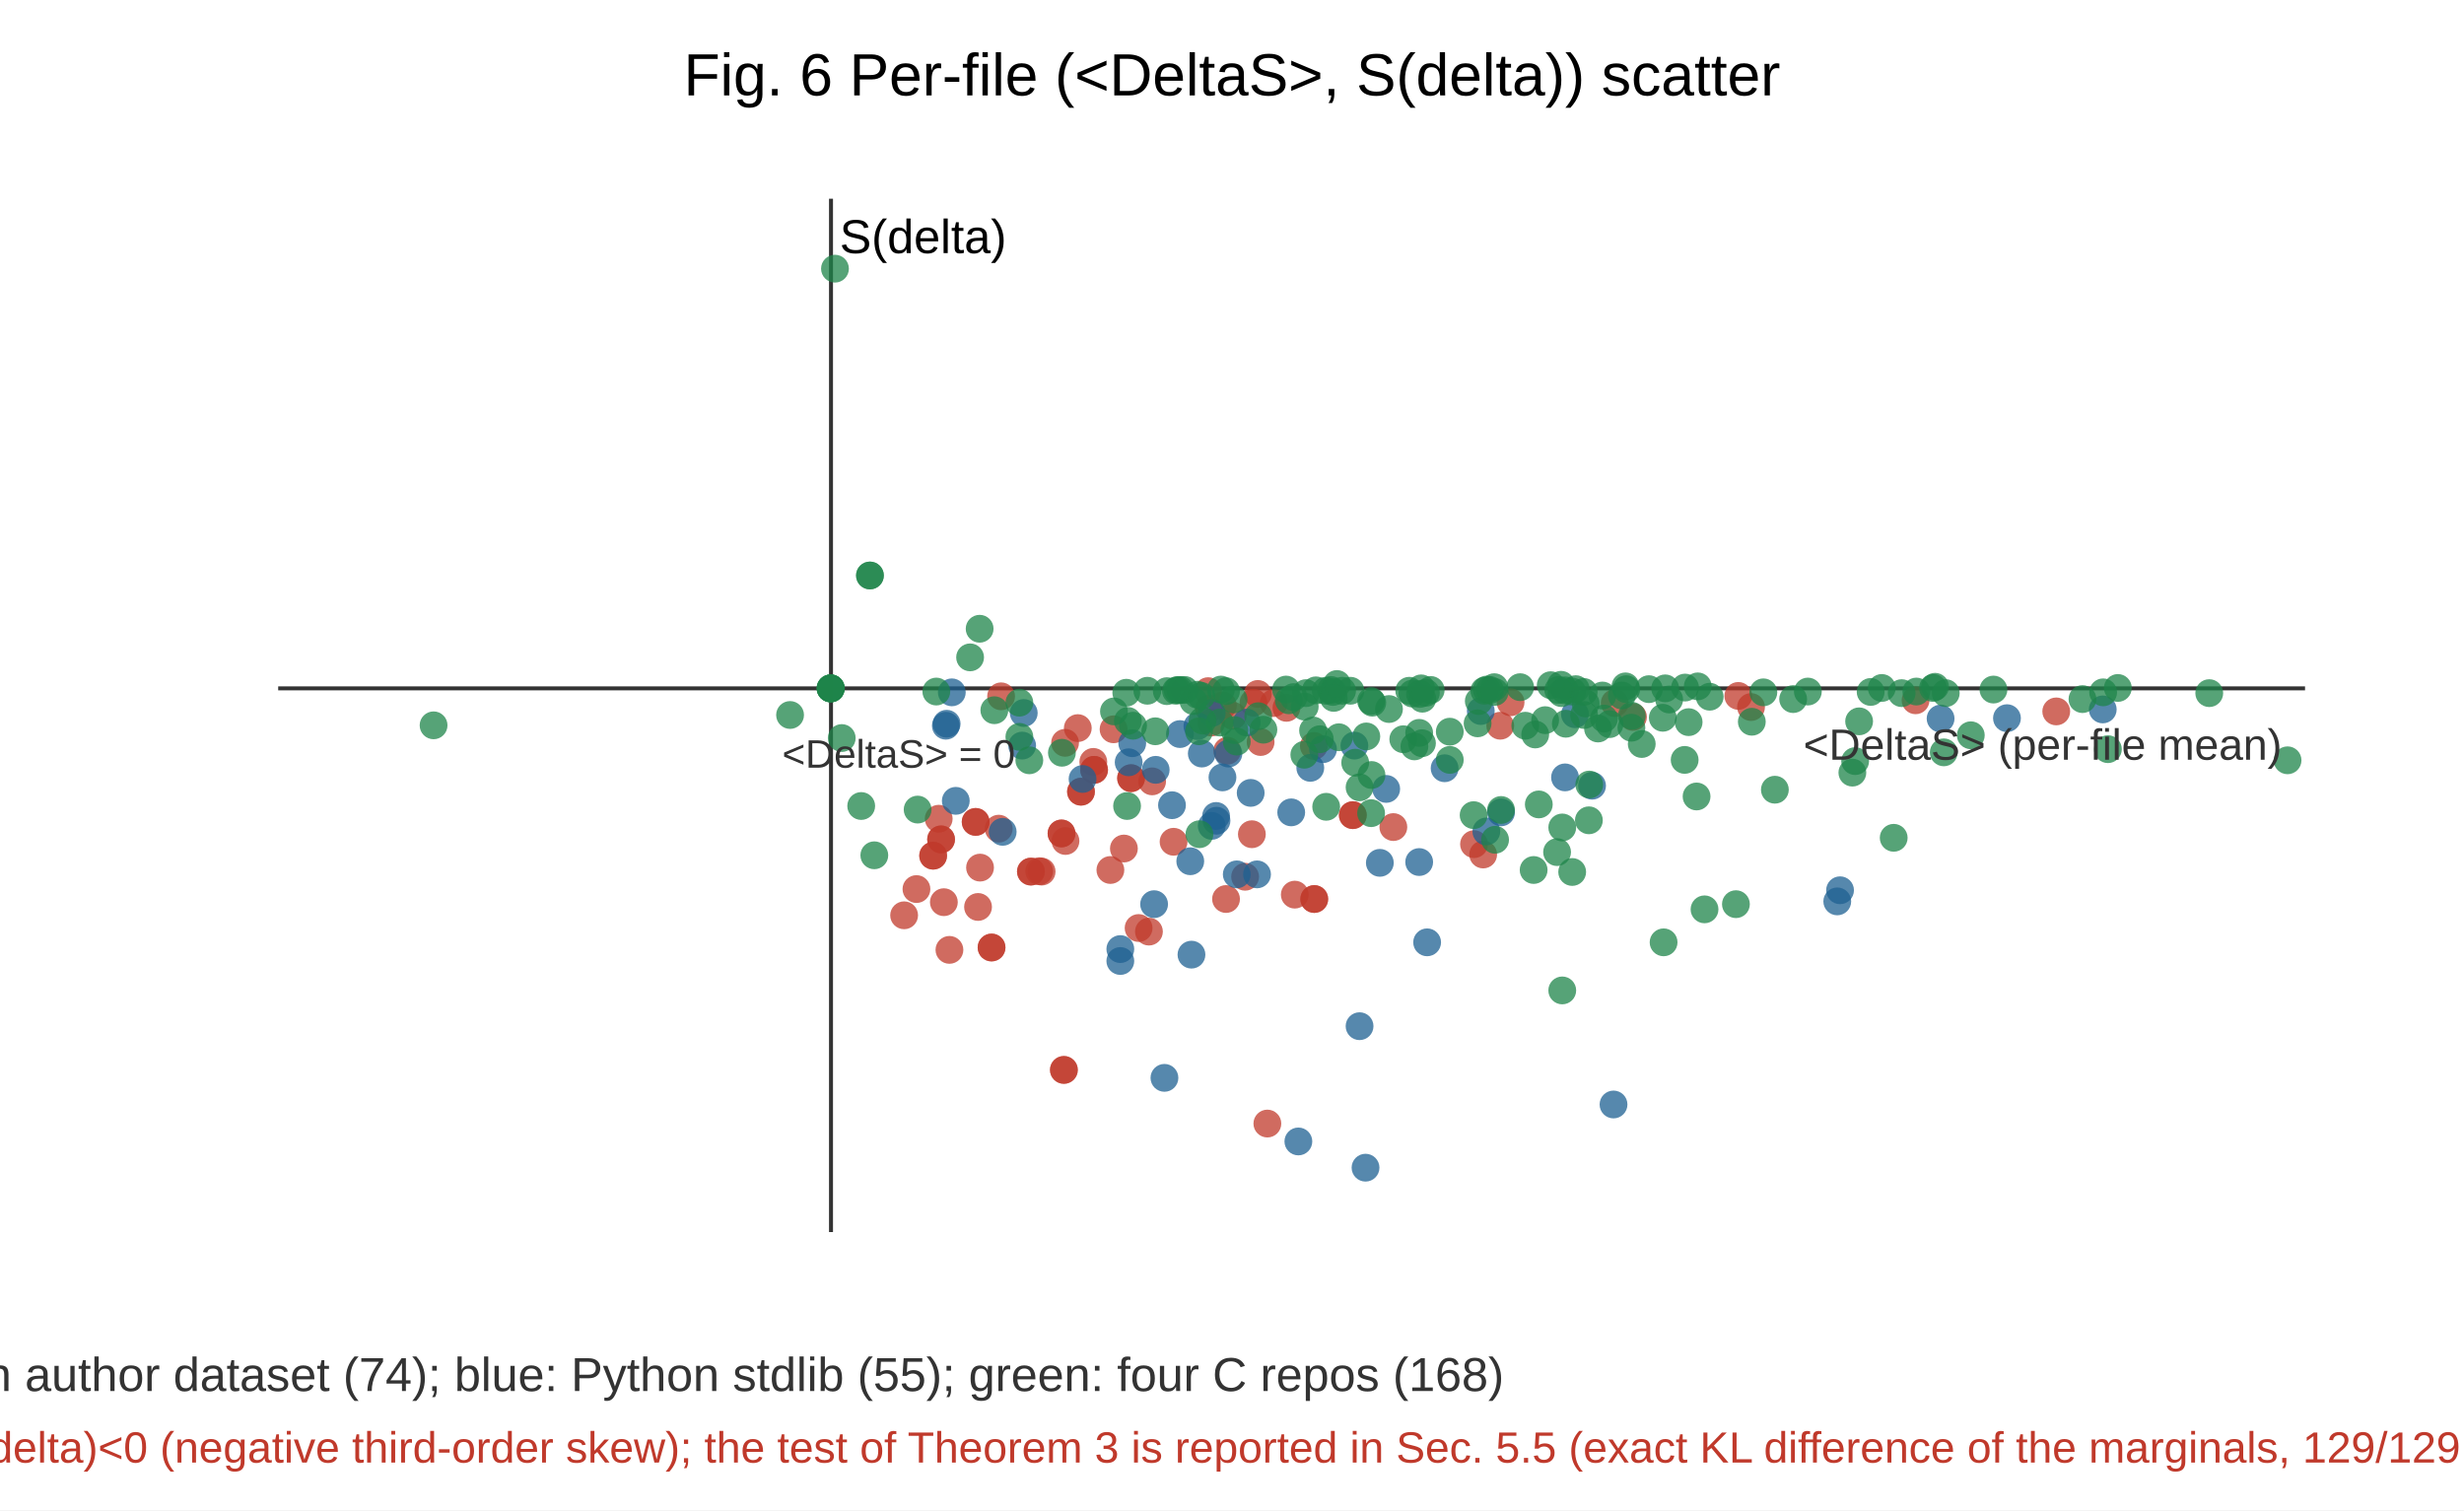
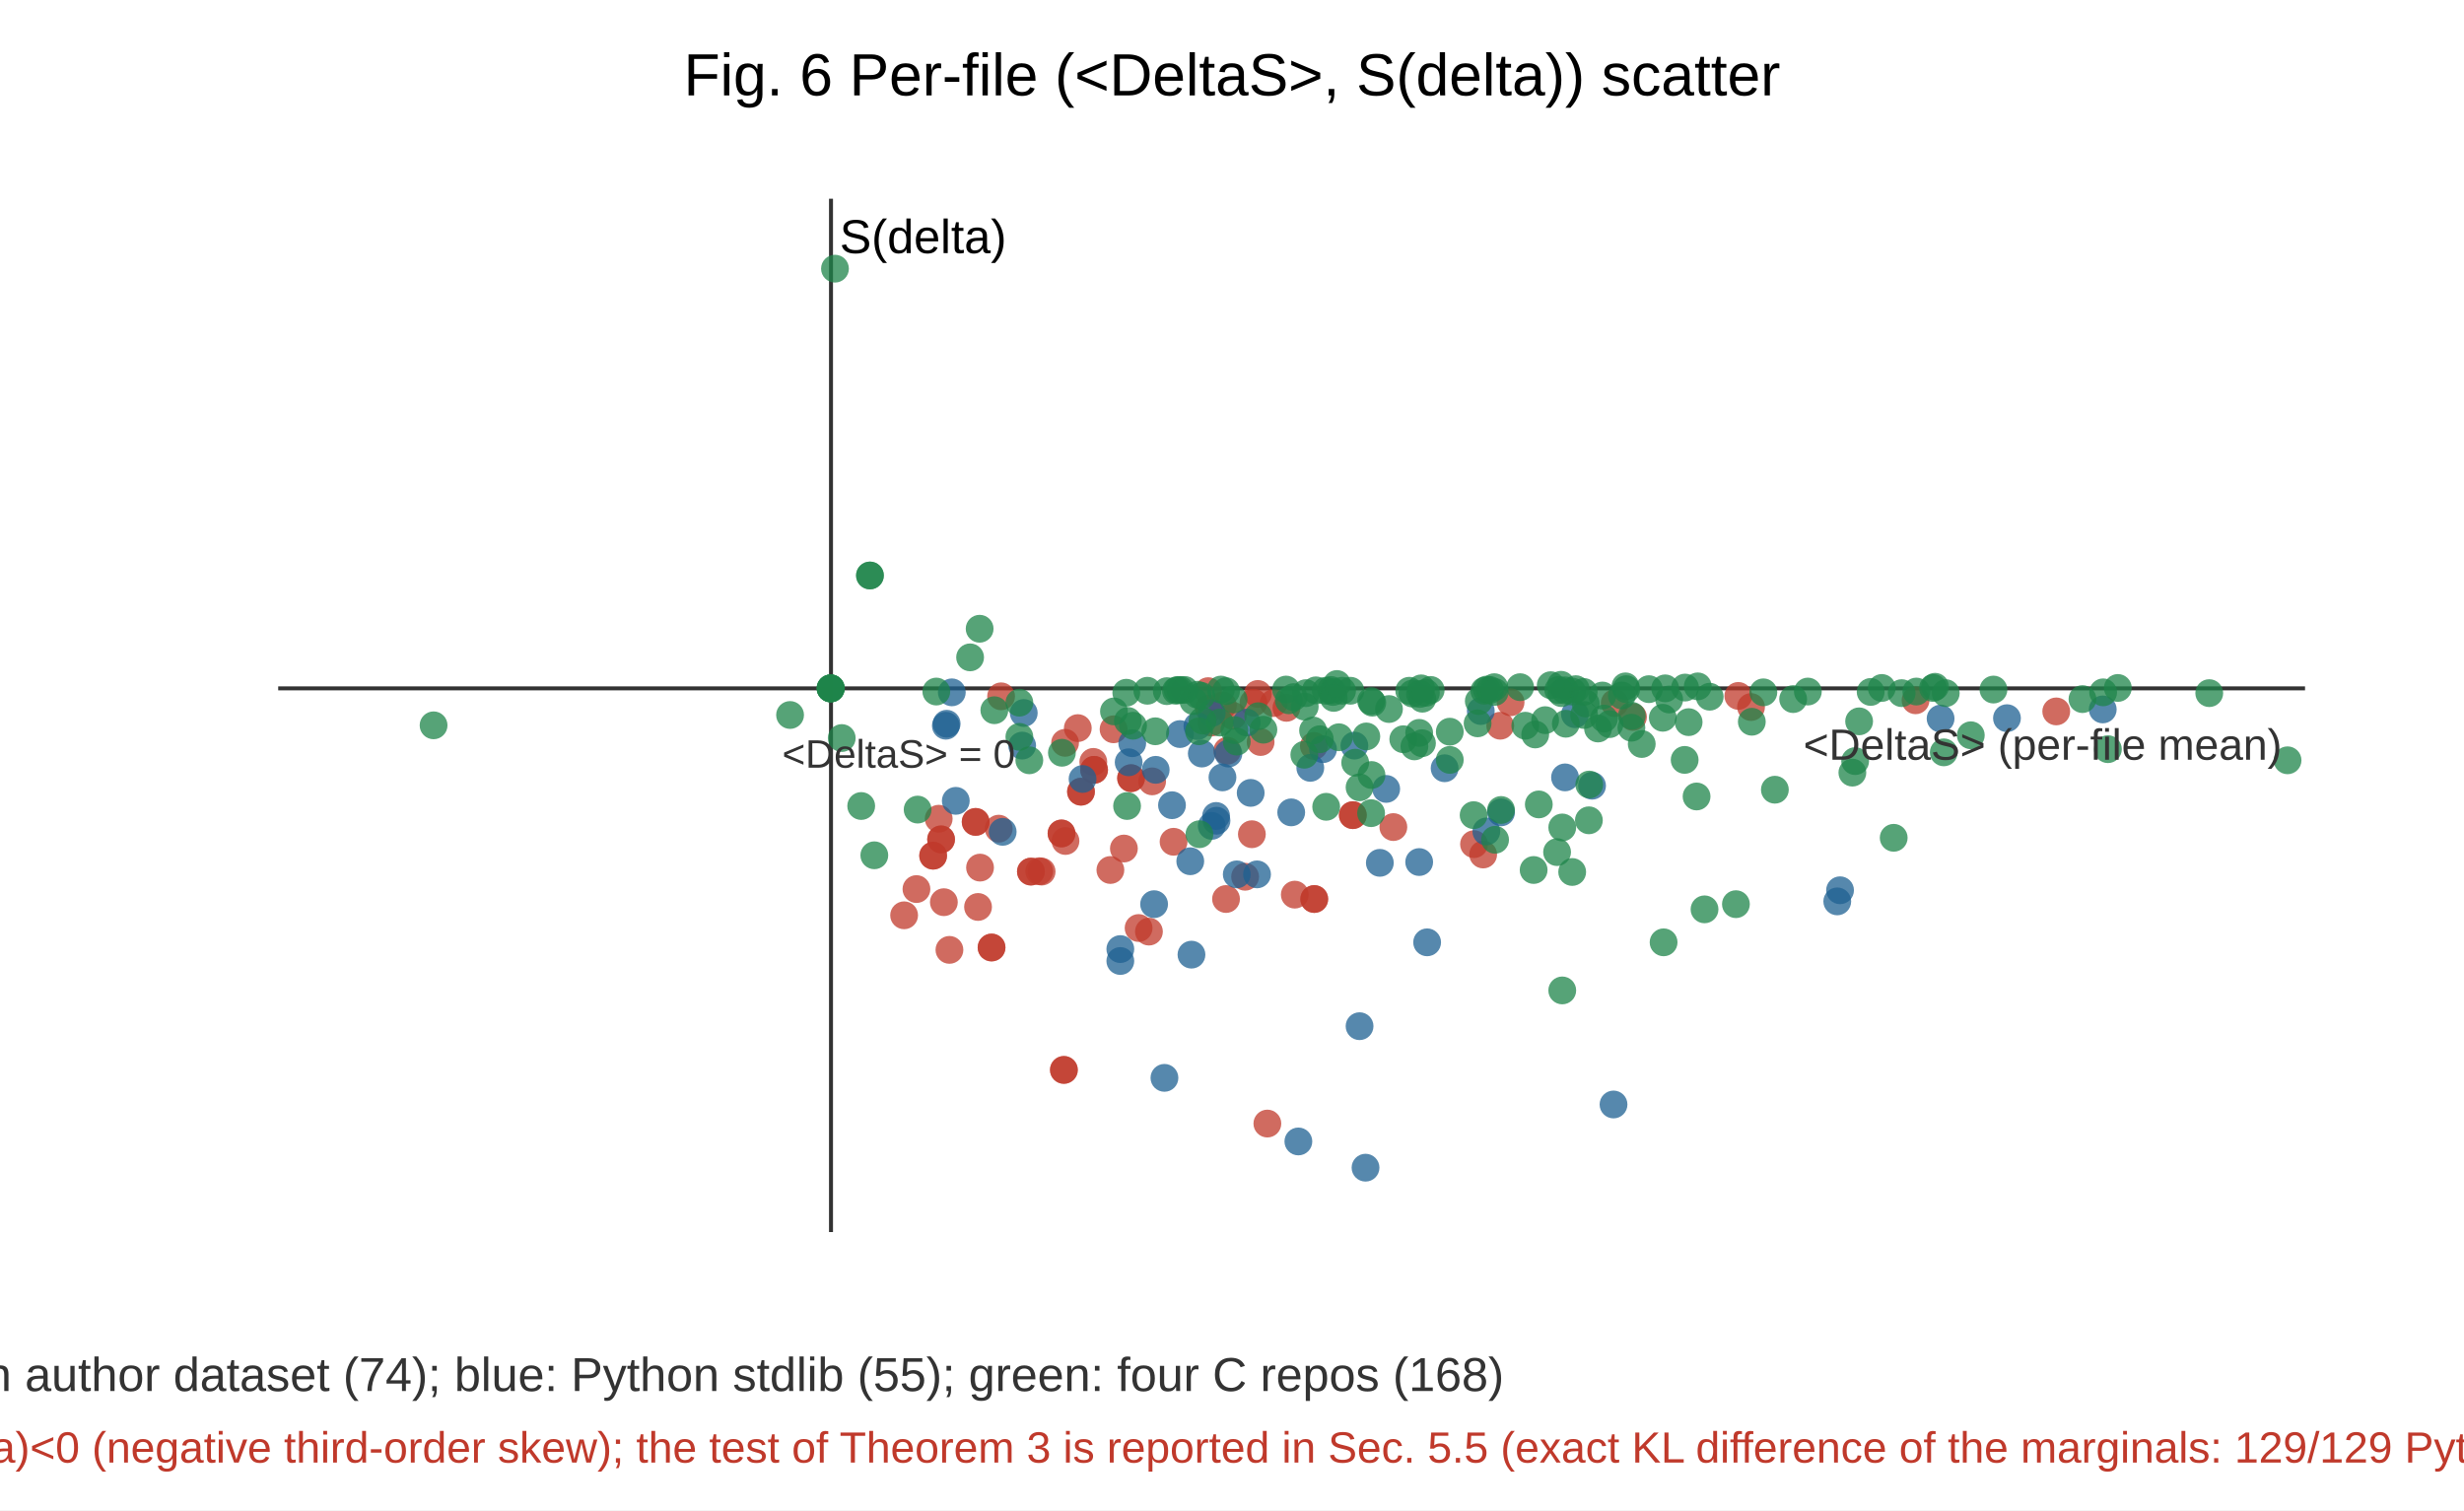
<svg xmlns="http://www.w3.org/2000/svg" width="620" height="380" viewBox="0 0 620 380">
  <rect width="620" height="380" fill="white" />
  <text x="310.0" y="24" font-family="Arial, Helvetica, sans-serif" font-size="15" text-anchor="middle" fill="black" font-weight="normal">Fig. 6  Per-file (&lt;DeltaS&gt;, S(delta)) scatter</text>
  <line x1="70.0" y1="173.2" x2="580.0" y2="173.2" stroke="#333" stroke-width="1" />
  <line x1="209.1" y1="310.0" x2="209.1" y2="50.0" stroke="#333" stroke-width="1" />
  <circle cx="323.7" cy="178.1" r="3.5" fill="#c0392b" opacity="0.75" />
  <circle cx="280.2" cy="183.5" r="3.5" fill="#c0392b" opacity="0.75" />
  <circle cx="370.9" cy="212.4" r="3.5" fill="#c0392b" opacity="0.75" />
  <circle cx="325.8" cy="225.1" r="3.5" fill="#c0392b" opacity="0.75" />
  <circle cx="440.6" cy="177.9" r="3.5" fill="#c0392b" opacity="0.75" />
  <circle cx="268.1" cy="211.6" r="3.5" fill="#c0392b" opacity="0.75" />
  <circle cx="315.4" cy="176.8" r="3.5" fill="#c0392b" opacity="0.75" />
  <circle cx="295.3" cy="211.8" r="3.5" fill="#c0392b" opacity="0.75" />
  <circle cx="304.2" cy="178.3" r="3.5" fill="#c0392b" opacity="0.75" />
  <circle cx="310.2" cy="180.1" r="3.5" fill="#c0392b" opacity="0.75" />
  <circle cx="308.8" cy="188.9" r="3.5" fill="#c0392b" opacity="0.75" />
  <circle cx="317.2" cy="186.7" r="3.5" fill="#c0392b" opacity="0.75" />
  <circle cx="282.8" cy="213.5" r="3.5" fill="#c0392b" opacity="0.75" />
  <circle cx="308.5" cy="226.2" r="3.5" fill="#c0392b" opacity="0.75" />
  <circle cx="482.0" cy="176.2" r="3.5" fill="#c0392b" opacity="0.75" />
  <circle cx="286.5" cy="233.5" r="3.5" fill="#c0392b" opacity="0.75" />
  <circle cx="268.0" cy="186.9" r="3.5" fill="#c0392b" opacity="0.75" />
  <circle cx="437.4" cy="175.1" r="3.5" fill="#c0392b" opacity="0.75" />
  <circle cx="318.9" cy="282.7" r="3.5" fill="#c0392b" opacity="0.75" />
  <circle cx="350.6" cy="208.1" r="3.5" fill="#c0392b" opacity="0.75" />
  <circle cx="313.3" cy="220.6" r="3.5" fill="#c0392b" opacity="0.75" />
  <circle cx="275.1" cy="191.7" r="3.5" fill="#c0392b" opacity="0.75" />
  <circle cx="271.2" cy="183.2" r="3.5" fill="#c0392b" opacity="0.75" />
  <circle cx="279.4" cy="218.9" r="3.5" fill="#c0392b" opacity="0.75" />
  <circle cx="320.5" cy="176.9" r="3.5" fill="#c0392b" opacity="0.75" />
  <circle cx="251.3" cy="208.5" r="3.5" fill="#c0392b" opacity="0.75" />
  <circle cx="377.5" cy="182.6" r="3.5" fill="#c0392b" opacity="0.75" />
  <circle cx="307.7" cy="177.5" r="3.5" fill="#c0392b" opacity="0.75" />
  <circle cx="517.4" cy="179.0" r="3.5" fill="#c0392b" opacity="0.75" />
  <circle cx="410.9" cy="180.4" r="3.5" fill="#c0392b" opacity="0.75" />
  <circle cx="330.7" cy="226.2" r="3.5" fill="#c0392b" opacity="0.75" />
  <circle cx="236.8" cy="211.2" r="3.5" fill="#c0392b" opacity="0.75" />
  <circle cx="340.4" cy="205.1" r="3.5" fill="#c0392b" opacity="0.75" />
  <circle cx="267.7" cy="269.2" r="3.5" fill="#c0392b" opacity="0.75" />
  <circle cx="275.3" cy="193.7" r="3.5" fill="#c0392b" opacity="0.75" />
  <circle cx="284.6" cy="195.8" r="3.5" fill="#c0392b" opacity="0.75" />
  <circle cx="245.5" cy="206.8" r="3.5" fill="#c0392b" opacity="0.75" />
  <circle cx="249.5" cy="238.4" r="3.5" fill="#c0392b" opacity="0.75" />
  <circle cx="267.1" cy="209.7" r="3.5" fill="#c0392b" opacity="0.75" />
  <circle cx="234.8" cy="215.3" r="3.5" fill="#c0392b" opacity="0.75" />
  <circle cx="272.0" cy="199.2" r="3.5" fill="#c0392b" opacity="0.75" />
  <circle cx="289.9" cy="196.6" r="3.5" fill="#c0392b" opacity="0.75" />
  <circle cx="330.7" cy="226.2" r="3.5" fill="#c0392b" opacity="0.75" />
  <circle cx="236.8" cy="211.2" r="3.5" fill="#c0392b" opacity="0.75" />
  <circle cx="340.4" cy="205.1" r="3.5" fill="#c0392b" opacity="0.75" />
  <circle cx="267.7" cy="269.2" r="3.5" fill="#c0392b" opacity="0.75" />
  <circle cx="275.3" cy="193.7" r="3.5" fill="#c0392b" opacity="0.75" />
  <circle cx="284.6" cy="195.8" r="3.5" fill="#c0392b" opacity="0.75" />
  <circle cx="245.5" cy="206.8" r="3.5" fill="#c0392b" opacity="0.75" />
  <circle cx="249.5" cy="238.4" r="3.5" fill="#c0392b" opacity="0.75" />
  <circle cx="267.1" cy="209.7" r="3.5" fill="#c0392b" opacity="0.75" />
  <circle cx="234.8" cy="215.3" r="3.5" fill="#c0392b" opacity="0.75" />
  <circle cx="272.0" cy="199.2" r="3.5" fill="#c0392b" opacity="0.75" />
  <circle cx="259.4" cy="219.3" r="3.5" fill="#c0392b" opacity="0.75" />
  <circle cx="259.4" cy="219.3" r="3.5" fill="#c0392b" opacity="0.75" />
  <circle cx="262.1" cy="219.3" r="3.5" fill="#c0392b" opacity="0.75" />
  <circle cx="261.5" cy="219.2" r="3.5" fill="#c0392b" opacity="0.75" />
  <circle cx="246.6" cy="218.3" r="3.5" fill="#c0392b" opacity="0.75" />
  <circle cx="380.1" cy="176.7" r="3.5" fill="#c0392b" opacity="0.75" />
  <circle cx="406.3" cy="176.9" r="3.5" fill="#c0392b" opacity="0.75" />
  <circle cx="237.5" cy="227.0" r="3.5" fill="#c0392b" opacity="0.75" />
  <circle cx="238.9" cy="239.0" r="3.5" fill="#c0392b" opacity="0.75" />
  <circle cx="246.1" cy="228.2" r="3.5" fill="#c0392b" opacity="0.75" />
  <circle cx="227.5" cy="230.3" r="3.5" fill="#c0392b" opacity="0.75" />
  <circle cx="230.6" cy="223.7" r="3.5" fill="#c0392b" opacity="0.75" />
  <circle cx="236.2" cy="206.0" r="3.5" fill="#c0392b" opacity="0.75" />
  <circle cx="304.0" cy="173.9" r="3.5" fill="#c0392b" opacity="0.75" />
  <circle cx="316.5" cy="174.6" r="3.5" fill="#c0392b" opacity="0.75" />
  <circle cx="330.6" cy="187.7" r="3.5" fill="#c0392b" opacity="0.75" />
  <circle cx="251.9" cy="175.2" r="3.5" fill="#c0392b" opacity="0.75" />
  <circle cx="289.1" cy="234.4" r="3.5" fill="#c0392b" opacity="0.75" />
  <circle cx="373.2" cy="215.0" r="3.5" fill="#c0392b" opacity="0.75" />
  <circle cx="304.8" cy="181.8" r="3.5" fill="#c0392b" opacity="0.75" />
  <circle cx="315.0" cy="209.9" r="3.5" fill="#c0392b" opacity="0.75" />
  <circle cx="393.8" cy="195.6" r="3.5" fill="#1e6091" opacity="0.75" />
  <circle cx="284.9" cy="187.0" r="3.5" fill="#1e6091" opacity="0.75" />
  <circle cx="332.9" cy="188.5" r="3.5" fill="#1e6091" opacity="0.75" />
  <circle cx="313.7" cy="181.8" r="3.5" fill="#1e6091" opacity="0.75" />
  <circle cx="529.1" cy="178.5" r="3.5" fill="#1e6091" opacity="0.75" />
  <circle cx="462.3" cy="226.8" r="3.5" fill="#1e6091" opacity="0.75" />
  <circle cx="304.9" cy="207.8" r="3.5" fill="#1e6091" opacity="0.75" />
  <circle cx="302.4" cy="189.6" r="3.5" fill="#1e6091" opacity="0.75" />
  <circle cx="309.1" cy="189.6" r="3.5" fill="#1e6091" opacity="0.75" />
  <circle cx="304.9" cy="179.4" r="3.5" fill="#1e6091" opacity="0.75" />
  <circle cx="239.5" cy="174.2" r="3.5" fill="#1e6091" opacity="0.75" />
  <circle cx="290.8" cy="193.7" r="3.5" fill="#1e6091" opacity="0.75" />
  <circle cx="296.9" cy="184.7" r="3.5" fill="#1e6091" opacity="0.75" />
  <circle cx="324.9" cy="204.4" r="3.5" fill="#1e6091" opacity="0.75" />
  <circle cx="374.0" cy="209.2" r="3.5" fill="#1e6091" opacity="0.75" />
  <circle cx="406.0" cy="277.9" r="3.5" fill="#1e6091" opacity="0.75" />
  <circle cx="505.0" cy="180.7" r="3.5" fill="#1e6091" opacity="0.75" />
  <circle cx="240.5" cy="201.5" r="3.5" fill="#1e6091" opacity="0.75" />
  <circle cx="329.7" cy="193.2" r="3.5" fill="#1e6091" opacity="0.75" />
  <circle cx="306.0" cy="205.3" r="3.5" fill="#1e6091" opacity="0.75" />
  <circle cx="257.2" cy="187.6" r="3.5" fill="#1e6091" opacity="0.75" />
  <circle cx="294.9" cy="202.6" r="3.5" fill="#1e6091" opacity="0.75" />
  <circle cx="348.8" cy="198.5" r="3.5" fill="#1e6091" opacity="0.75" />
  <circle cx="306.1" cy="206.5" r="3.5" fill="#1e6091" opacity="0.75" />
  <circle cx="347.2" cy="217.1" r="3.5" fill="#1e6091" opacity="0.75" />
  <circle cx="281.9" cy="241.8" r="3.5" fill="#1e6091" opacity="0.75" />
  <circle cx="299.8" cy="240.2" r="3.5" fill="#1e6091" opacity="0.75" />
  <circle cx="488.3" cy="180.8" r="3.5" fill="#1e6091" opacity="0.75" />
  <circle cx="314.7" cy="199.5" r="3.5" fill="#1e6091" opacity="0.75" />
  <circle cx="400.6" cy="197.7" r="3.5" fill="#1e6091" opacity="0.75" />
  <circle cx="252.3" cy="209.3" r="3.5" fill="#1e6091" opacity="0.75" />
  <circle cx="342.1" cy="258.2" r="3.5" fill="#1e6091" opacity="0.75" />
  <circle cx="307.6" cy="195.6" r="3.5" fill="#1e6091" opacity="0.75" />
  <circle cx="363.5" cy="193.3" r="3.5" fill="#1e6091" opacity="0.75" />
  <circle cx="463.0" cy="224.0" r="3.5" fill="#1e6091" opacity="0.75" />
  <circle cx="238.2" cy="182.1" r="3.5" fill="#1e6091" opacity="0.75" />
  <circle cx="284.0" cy="191.8" r="3.5" fill="#1e6091" opacity="0.75" />
  <circle cx="316.3" cy="220.0" r="3.5" fill="#1e6091" opacity="0.75" />
  <circle cx="372.6" cy="178.9" r="3.5" fill="#1e6091" opacity="0.75" />
  <circle cx="396.3" cy="179.7" r="3.5" fill="#1e6091" opacity="0.75" />
  <circle cx="299.5" cy="216.7" r="3.5" fill="#1e6091" opacity="0.75" />
  <circle cx="272.4" cy="196.0" r="3.5" fill="#1e6091" opacity="0.75" />
  <circle cx="238.0" cy="182.6" r="3.5" fill="#1e6091" opacity="0.75" />
  <circle cx="281.9" cy="238.8" r="3.5" fill="#1e6091" opacity="0.75" />
  <circle cx="301.3" cy="182.7" r="3.5" fill="#1e6091" opacity="0.75" />
  <circle cx="293.0" cy="271.2" r="3.5" fill="#1e6091" opacity="0.75" />
  <circle cx="326.7" cy="287.2" r="3.5" fill="#1e6091" opacity="0.75" />
  <circle cx="343.6" cy="293.8" r="3.5" fill="#1e6091" opacity="0.75" />
  <circle cx="357.1" cy="216.9" r="3.5" fill="#1e6091" opacity="0.75" />
  <circle cx="311.2" cy="220.0" r="3.5" fill="#1e6091" opacity="0.75" />
  <circle cx="257.6" cy="179.4" r="3.5" fill="#1e6091" opacity="0.75" />
  <circle cx="340.8" cy="187.6" r="3.5" fill="#1e6091" opacity="0.75" />
  <circle cx="359.1" cy="237.1" r="3.5" fill="#1e6091" opacity="0.75" />
  <circle cx="290.4" cy="227.5" r="3.5" fill="#1e6091" opacity="0.75" />
  <circle cx="377.7" cy="204.4" r="3.5" fill="#1e6091" opacity="0.75" />
  <circle cx="451.2" cy="175.9" r="3.5" fill="#1e8449" opacity="0.75" />
  <circle cx="372.1" cy="176.4" r="3.5" fill="#1e8449" opacity="0.75" />
  <circle cx="430.2" cy="175.3" r="3.5" fill="#1e8449" opacity="0.75" />
  <circle cx="209.0" cy="173.2" r="3.5" fill="#1e8449" opacity="0.75" />
  <circle cx="209.0" cy="173.2" r="3.5" fill="#1e8449" opacity="0.75" />
  <circle cx="355.4" cy="174.5" r="3.5" fill="#1e8449" opacity="0.75" />
  <circle cx="466.8" cy="191.5" r="3.5" fill="#1e8449" opacity="0.75" />
  <circle cx="324.3" cy="176.2" r="3.5" fill="#1e8449" opacity="0.75" />
  <circle cx="235.6" cy="174.0" r="3.5" fill="#1e8449" opacity="0.75" />
  <circle cx="408.1" cy="175.0" r="3.5" fill="#1e8449" opacity="0.75" />
  <circle cx="209.0" cy="173.2" r="3.5" fill="#1e8449" opacity="0.75" />
  <circle cx="209.0" cy="173.2" r="3.5" fill="#1e8449" opacity="0.75" />
  <circle cx="300.3" cy="176.4" r="3.5" fill="#1e8449" opacity="0.75" />
  <circle cx="555.9" cy="174.4" r="3.5" fill="#1e8449" opacity="0.75" />
  <circle cx="392.9" cy="174.4" r="3.5" fill="#1e8449" opacity="0.75" />
  <circle cx="420.0" cy="176.0" r="3.5" fill="#1e8449" opacity="0.75" />
  <circle cx="209.1" cy="173.2" r="3.5" fill="#1e8449" opacity="0.75" />
  <circle cx="288.7" cy="173.8" r="3.5" fill="#1e8449" opacity="0.75" />
  <circle cx="216.7" cy="202.8" r="3.5" fill="#1e8449" opacity="0.75" />
  <circle cx="529.2" cy="174.2" r="3.5" fill="#1e8449" opacity="0.75" />
  <circle cx="393.8" cy="173.7" r="3.5" fill="#1e8449" opacity="0.75" />
  <circle cx="482.2" cy="174.0" r="3.5" fill="#1e8449" opacity="0.75" />
  <circle cx="409.2" cy="173.4" r="3.5" fill="#1e8449" opacity="0.75" />
  <circle cx="374.1" cy="173.5" r="3.5" fill="#1e8449" opacity="0.75" />
  <circle cx="489.1" cy="189.3" r="3.5" fill="#1e8449" opacity="0.75" />
  <circle cx="410.6" cy="180.1" r="3.5" fill="#1e8449" opacity="0.75" />
  <circle cx="360.0" cy="173.6" r="3.5" fill="#1e8449" opacity="0.75" />
  <circle cx="334.9" cy="173.6" r="3.5" fill="#1e8449" opacity="0.75" />
  <circle cx="395.6" cy="174.0" r="3.5" fill="#1e8449" opacity="0.75" />
  <circle cx="331.1" cy="173.7" r="3.5" fill="#1e8449" opacity="0.75" />
  <circle cx="386.3" cy="184.8" r="3.5" fill="#1e8449" opacity="0.75" />
  <circle cx="396.5" cy="173.4" r="3.5" fill="#1e8449" opacity="0.75" />
  <circle cx="333.6" cy="173.8" r="3.5" fill="#1e8449" opacity="0.75" />
  <circle cx="339.8" cy="173.8" r="3.5" fill="#1e8449" opacity="0.75" />
  <circle cx="335.4" cy="174.1" r="3.5" fill="#1e8449" opacity="0.75" />
  <circle cx="298.1" cy="173.6" r="3.5" fill="#1e8449" opacity="0.75" />
  <circle cx="267.2" cy="189.4" r="3.5" fill="#1e8449" opacity="0.75" />
  <circle cx="454.9" cy="174.0" r="3.5" fill="#1e8449" opacity="0.75" />
  <circle cx="307.2" cy="173.5" r="3.5" fill="#1e8449" opacity="0.75" />
  <circle cx="364.8" cy="184.1" r="3.5" fill="#1e8449" opacity="0.75" />
  <circle cx="296.3" cy="173.6" r="3.5" fill="#1e8449" opacity="0.75" />
  <circle cx="354.6" cy="173.8" r="3.5" fill="#1e8449" opacity="0.75" />
  <circle cx="470.7" cy="174.1" r="3.5" fill="#1e8449" opacity="0.75" />
  <circle cx="388.8" cy="181.2" r="3.5" fill="#1e8449" opacity="0.75" />
  <circle cx="330.4" cy="183.8" r="3.5" fill="#1e8449" opacity="0.75" />
  <circle cx="256.5" cy="185.4" r="3.5" fill="#1e8449" opacity="0.75" />
  <circle cx="355.9" cy="187.8" r="3.5" fill="#1e8449" opacity="0.75" />
  <circle cx="428.9" cy="228.8" r="3.5" fill="#1e8449" opacity="0.75" />
  <circle cx="109.1" cy="182.5" r="3.5" fill="#1e8449" opacity="0.75" />
  <circle cx="230.9" cy="203.7" r="3.5" fill="#1e8449" opacity="0.75" />
  <circle cx="290.7" cy="184.0" r="3.5" fill="#1e8449" opacity="0.75" />
  <circle cx="403.2" cy="175.0" r="3.5" fill="#1e8449" opacity="0.75" />
  <circle cx="395.6" cy="219.4" r="3.5" fill="#1e8449" opacity="0.75" />
  <circle cx="391.8" cy="214.4" r="3.5" fill="#1e8449" opacity="0.75" />
  <circle cx="398.6" cy="179.9" r="3.5" fill="#1e8449" opacity="0.75" />
  <circle cx="383.8" cy="182.6" r="3.5" fill="#1e8449" opacity="0.75" />
  <circle cx="345.0" cy="204.6" r="3.5" fill="#1e8449" opacity="0.75" />
  <circle cx="259.0" cy="191.3" r="3.5" fill="#1e8449" opacity="0.75" />
  <circle cx="357.9" cy="175.8" r="3.5" fill="#1e8449" opacity="0.75" />
  <circle cx="310.4" cy="176.0" r="3.5" fill="#1e8449" opacity="0.75" />
  <circle cx="364.8" cy="191.2" r="3.5" fill="#1e8449" opacity="0.75" />
  <circle cx="440.8" cy="181.6" r="3.5" fill="#1e8449" opacity="0.75" />
  <circle cx="443.7" cy="174.2" r="3.5" fill="#1e8449" opacity="0.75" />
  <circle cx="405.0" cy="182.2" r="3.5" fill="#1e8449" opacity="0.75" />
  <circle cx="371.8" cy="182.0" r="3.5" fill="#1e8449" opacity="0.75" />
  <circle cx="337.7" cy="173.8" r="3.5" fill="#1e8449" opacity="0.75" />
  <circle cx="323.6" cy="173.5" r="3.5" fill="#1e8449" opacity="0.75" />
  <circle cx="349.5" cy="178.4" r="3.5" fill="#1e8449" opacity="0.75" />
  <circle cx="357.6" cy="173.2" r="3.5" fill="#1e8449" opacity="0.75" />
  <circle cx="390.2" cy="172.4" r="3.5" fill="#1e8449" opacity="0.75" />
  <circle cx="575.6" cy="191.3" r="3.5" fill="#1e8449" opacity="0.75" />
  <circle cx="250.2" cy="178.7" r="3.5" fill="#1e8449" opacity="0.75" />
  <circle cx="280.3" cy="179.0" r="3.5" fill="#1e8449" opacity="0.75" />
  <circle cx="345.0" cy="176.4" r="3.5" fill="#1e8449" opacity="0.75" />
  <circle cx="256.5" cy="176.8" r="3.5" fill="#1e8449" opacity="0.75" />
  <circle cx="424.9" cy="181.7" r="3.5" fill="#1e8449" opacity="0.75" />
  <circle cx="244.1" cy="165.4" r="3.5" fill="#1e8449" opacity="0.75" />
  <circle cx="418.4" cy="180.6" r="3.5" fill="#1e8449" opacity="0.75" />
  <circle cx="410.5" cy="183.1" r="3.5" fill="#1e8449" opacity="0.75" />
  <circle cx="393.1" cy="249.2" r="3.5" fill="#1e8449" opacity="0.75" />
  <circle cx="399.0" cy="177.0" r="3.5" fill="#1e8449" opacity="0.75" />
  <circle cx="418.6" cy="237.1" r="3.5" fill="#1e8449" opacity="0.75" />
  <circle cx="357.1" cy="184.4" r="3.5" fill="#1e8449" opacity="0.75" />
  <circle cx="394.0" cy="182.1" r="3.5" fill="#1e8449" opacity="0.75" />
  <circle cx="467.8" cy="181.5" r="3.5" fill="#1e8449" opacity="0.75" />
  <circle cx="342.1" cy="198.1" r="3.5" fill="#1e8449" opacity="0.75" />
  <circle cx="306.9" cy="181.8" r="3.5" fill="#1e8449" opacity="0.75" />
  <circle cx="302.6" cy="181.3" r="3.5" fill="#1e8449" opacity="0.75" />
  <circle cx="376.0" cy="172.9" r="3.5" fill="#1e8449" opacity="0.75" />
  <circle cx="301.7" cy="184.0" r="3.5" fill="#1e8449" opacity="0.75" />
  <circle cx="328.2" cy="189.9" r="3.5" fill="#1e8449" opacity="0.75" />
  <circle cx="285.1" cy="182.6" r="3.5" fill="#1e8449" opacity="0.75" />
  <circle cx="328.3" cy="177.8" r="3.5" fill="#1e8449" opacity="0.75" />
  <circle cx="220.0" cy="215.2" r="3.5" fill="#1e8449" opacity="0.75" />
  <circle cx="398.5" cy="174.1" r="3.5" fill="#1e8449" opacity="0.75" />
  <circle cx="392.8" cy="172.3" r="3.5" fill="#1e8449" opacity="0.75" />
  <circle cx="530.4" cy="188.5" r="3.5" fill="#1e8449" opacity="0.75" />
  <circle cx="316.6" cy="180.2" r="3.5" fill="#1e8449" opacity="0.75" />
  <circle cx="392.1" cy="173.6" r="3.5" fill="#1e8449" opacity="0.75" />
  <circle cx="495.9" cy="185.0" r="3.5" fill="#1e8449" opacity="0.75" />
  <circle cx="377.7" cy="203.8" r="3.5" fill="#1e8449" opacity="0.75" />
  <circle cx="524.0" cy="175.9" r="3.5" fill="#1e8449" opacity="0.75" />
  <circle cx="402.1" cy="183.3" r="3.5" fill="#1e8449" opacity="0.75" />
  <circle cx="332.1" cy="186.0" r="3.5" fill="#1e8449" opacity="0.75" />
  <circle cx="336.4" cy="172.1" r="3.5" fill="#1e8449" opacity="0.75" />
  <circle cx="373.5" cy="173.8" r="3.5" fill="#1e8449" opacity="0.75" />
  <circle cx="436.8" cy="227.5" r="3.5" fill="#1e8449" opacity="0.75" />
  <circle cx="387.2" cy="202.4" r="3.5" fill="#1e8449" opacity="0.75" />
  <circle cx="210.1" cy="67.6" r="3.5" fill="#1e8449" opacity="0.75" />
  <circle cx="374.9" cy="173.6" r="3.5" fill="#1e8449" opacity="0.75" />
  <circle cx="414.9" cy="173.4" r="3.5" fill="#1e8449" opacity="0.75" />
  <circle cx="426.9" cy="200.4" r="3.5" fill="#1e8449" opacity="0.75" />
  <circle cx="353.1" cy="186.0" r="3.5" fill="#1e8449" opacity="0.75" />
  <circle cx="333.7" cy="203.0" r="3.5" fill="#1e8449" opacity="0.75" />
  <circle cx="476.5" cy="210.8" r="3.5" fill="#1e8449" opacity="0.75" />
  <circle cx="211.8" cy="185.7" r="3.5" fill="#1e8449" opacity="0.75" />
  <circle cx="297.0" cy="173.6" r="3.5" fill="#1e8449" opacity="0.75" />
  <circle cx="308.5" cy="173.9" r="3.5" fill="#1e8449" opacity="0.75" />
  <circle cx="301.3" cy="174.8" r="3.5" fill="#1e8449" opacity="0.75" />
  <circle cx="427.2" cy="172.7" r="3.5" fill="#1e8449" opacity="0.75" />
  <circle cx="341.0" cy="191.9" r="3.5" fill="#1e8449" opacity="0.75" />
  <circle cx="335.6" cy="175.6" r="3.5" fill="#1e8449" opacity="0.75" />
  <circle cx="446.6" cy="198.7" r="3.5" fill="#1e8449" opacity="0.75" />
  <circle cx="473.5" cy="173.1" r="3.5" fill="#1e8449" opacity="0.75" />
  <circle cx="409.0" cy="172.7" r="3.5" fill="#1e8449" opacity="0.75" />
  <circle cx="532.9" cy="173.1" r="3.5" fill="#1e8449" opacity="0.75" />
  <circle cx="393.1" cy="208.2" r="3.5" fill="#1e8449" opacity="0.75" />
  <circle cx="218.9" cy="144.8" r="3.5" fill="#1e8449" opacity="0.75" />
  <circle cx="486.9" cy="172.8" r="3.5" fill="#1e8449" opacity="0.75" />
  <circle cx="486.4" cy="173.1" r="3.5" fill="#1e8449" opacity="0.75" />
  <circle cx="399.8" cy="206.4" r="3.5" fill="#1e8449" opacity="0.75" />
  <circle cx="302.3" cy="175.1" r="3.5" fill="#1e8449" opacity="0.75" />
  <circle cx="419.0" cy="173.2" r="3.5" fill="#1e8449" opacity="0.75" />
  <circle cx="246.5" cy="158.2" r="3.5" fill="#1e8449" opacity="0.75" />
  <circle cx="293.6" cy="173.9" r="3.5" fill="#1e8449" opacity="0.75" />
  <circle cx="283.8" cy="181.4" r="3.5" fill="#1e8449" opacity="0.75" />
  <circle cx="399.9" cy="197.4" r="3.5" fill="#1e8449" opacity="0.75" />
  <circle cx="357.8" cy="187.0" r="3.5" fill="#1e8449" opacity="0.75" />
  <circle cx="317.9" cy="183.6" r="3.5" fill="#1e8449" opacity="0.75" />
  <circle cx="328.6" cy="174.4" r="3.5" fill="#1e8449" opacity="0.75" />
  <circle cx="358.8" cy="174.3" r="3.5" fill="#1e8449" opacity="0.75" />
  <circle cx="283.4" cy="174.3" r="3.5" fill="#1e8449" opacity="0.75" />
  <circle cx="501.6" cy="173.5" r="3.5" fill="#1e8449" opacity="0.75" />
  <circle cx="336.9" cy="185.5" r="3.5" fill="#1e8449" opacity="0.75" />
  <circle cx="218.9" cy="144.8" r="3.5" fill="#1e8449" opacity="0.75" />
  <circle cx="345.3" cy="176.8" r="3.5" fill="#1e8449" opacity="0.75" />
  <circle cx="325.5" cy="175.4" r="3.5" fill="#1e8449" opacity="0.75" />
  <circle cx="301.8" cy="209.9" r="3.5" fill="#1e8449" opacity="0.75" />
  <circle cx="376.2" cy="211.3" r="3.5" fill="#1e8449" opacity="0.75" />
  <circle cx="385.9" cy="218.9" r="3.5" fill="#1e8449" opacity="0.75" />
  <circle cx="283.6" cy="202.8" r="3.5" fill="#1e8449" opacity="0.75" />
  <circle cx="413.1" cy="187.2" r="3.5" fill="#1e8449" opacity="0.75" />
  <circle cx="423.9" cy="191.2" r="3.5" fill="#1e8449" opacity="0.75" />
  <circle cx="311.2" cy="186.6" r="3.5" fill="#1e8449" opacity="0.75" />
  <circle cx="343.8" cy="185.3" r="3.5" fill="#1e8449" opacity="0.75" />
  <circle cx="489.6" cy="174.4" r="3.5" fill="#1e8449" opacity="0.75" />
  <circle cx="478.5" cy="174.4" r="3.5" fill="#1e8449" opacity="0.75" />
  <circle cx="295.9" cy="173.8" r="3.5" fill="#1e8449" opacity="0.75" />
  <circle cx="370.8" cy="205.1" r="3.5" fill="#1e8449" opacity="0.75" />
  <circle cx="424.0" cy="173.0" r="3.5" fill="#1e8449" opacity="0.75" />
  <circle cx="345.1" cy="195.0" r="3.5" fill="#1e8449" opacity="0.75" />
  <circle cx="382.5" cy="172.9" r="3.5" fill="#1e8449" opacity="0.75" />
  <circle cx="466.1" cy="194.4" r="3.5" fill="#1e8449" opacity="0.75" />
  <circle cx="198.8" cy="179.9" r="3.5" fill="#1e8449" opacity="0.75" />
  <circle cx="376.1" cy="174.1" r="3.5" fill="#1e8449" opacity="0.75" />
  <circle cx="357.3" cy="174.6" r="3.5" fill="#1e8449" opacity="0.75" />
  <circle cx="310.6" cy="183.7" r="3.5" fill="#1e8449" opacity="0.75" />
  <circle cx="403.6" cy="180.8" r="3.5" fill="#1e8449" opacity="0.75" />
  <text x="574.205" y="191.158" font-family="Arial, Helvetica, sans-serif" font-size="11" text-anchor="end" fill="#333" font-weight="normal">&lt;DeltaS&gt; (per-file mean)</text>
  <text x="232.273" y="63.684" font-family="Arial, Helvetica, sans-serif" font-size="12" text-anchor="middle" fill="black" font-weight="normal">S(delta)</text>
  <text x="255.455" y="193.158" font-family="Arial, Helvetica, sans-serif" font-size="10" text-anchor="end" fill="#333" font-weight="normal">&lt;DeltaS&gt; = 0</text>
  <text x="160" y="350" font-family="Arial, Helvetica, sans-serif" font-size="12" text-anchor="middle" fill="#333" font-weight="normal">red: Python author dataset (74); blue: Python stdlib (55); green: four C repos (168)</text>
-   <text x="160" y="368" font-family="Arial, Helvetica, sans-serif" font-size="11" text-anchor="middle" fill="#c0392b" font-weight="normal">Two independent empirical facts: &lt;DeltaS&gt;&gt;0 (directionality exists) and S(delta)&lt;0 (negative third-order skew); the test of Theorem 3 is reported in Sec. 5.5 (exact KL difference of the marginals, 129/129 Python files)</text>
+   <text x="160" y="368" font-family="Arial, Helvetica, sans-serif" font-size="11" text-anchor="middle" fill="#c0392b" font-weight="normal">Two independent empirical facts: &lt;DeltaS&gt;&gt;0 (directionality exists) and S(delta)&lt;0 (negative third-order skew); the test of Theorem 3 is reported in Sec. 5.5 (exact KL difference of the marginals: 129/129 Python, 163/168 C)</text>
</svg>
